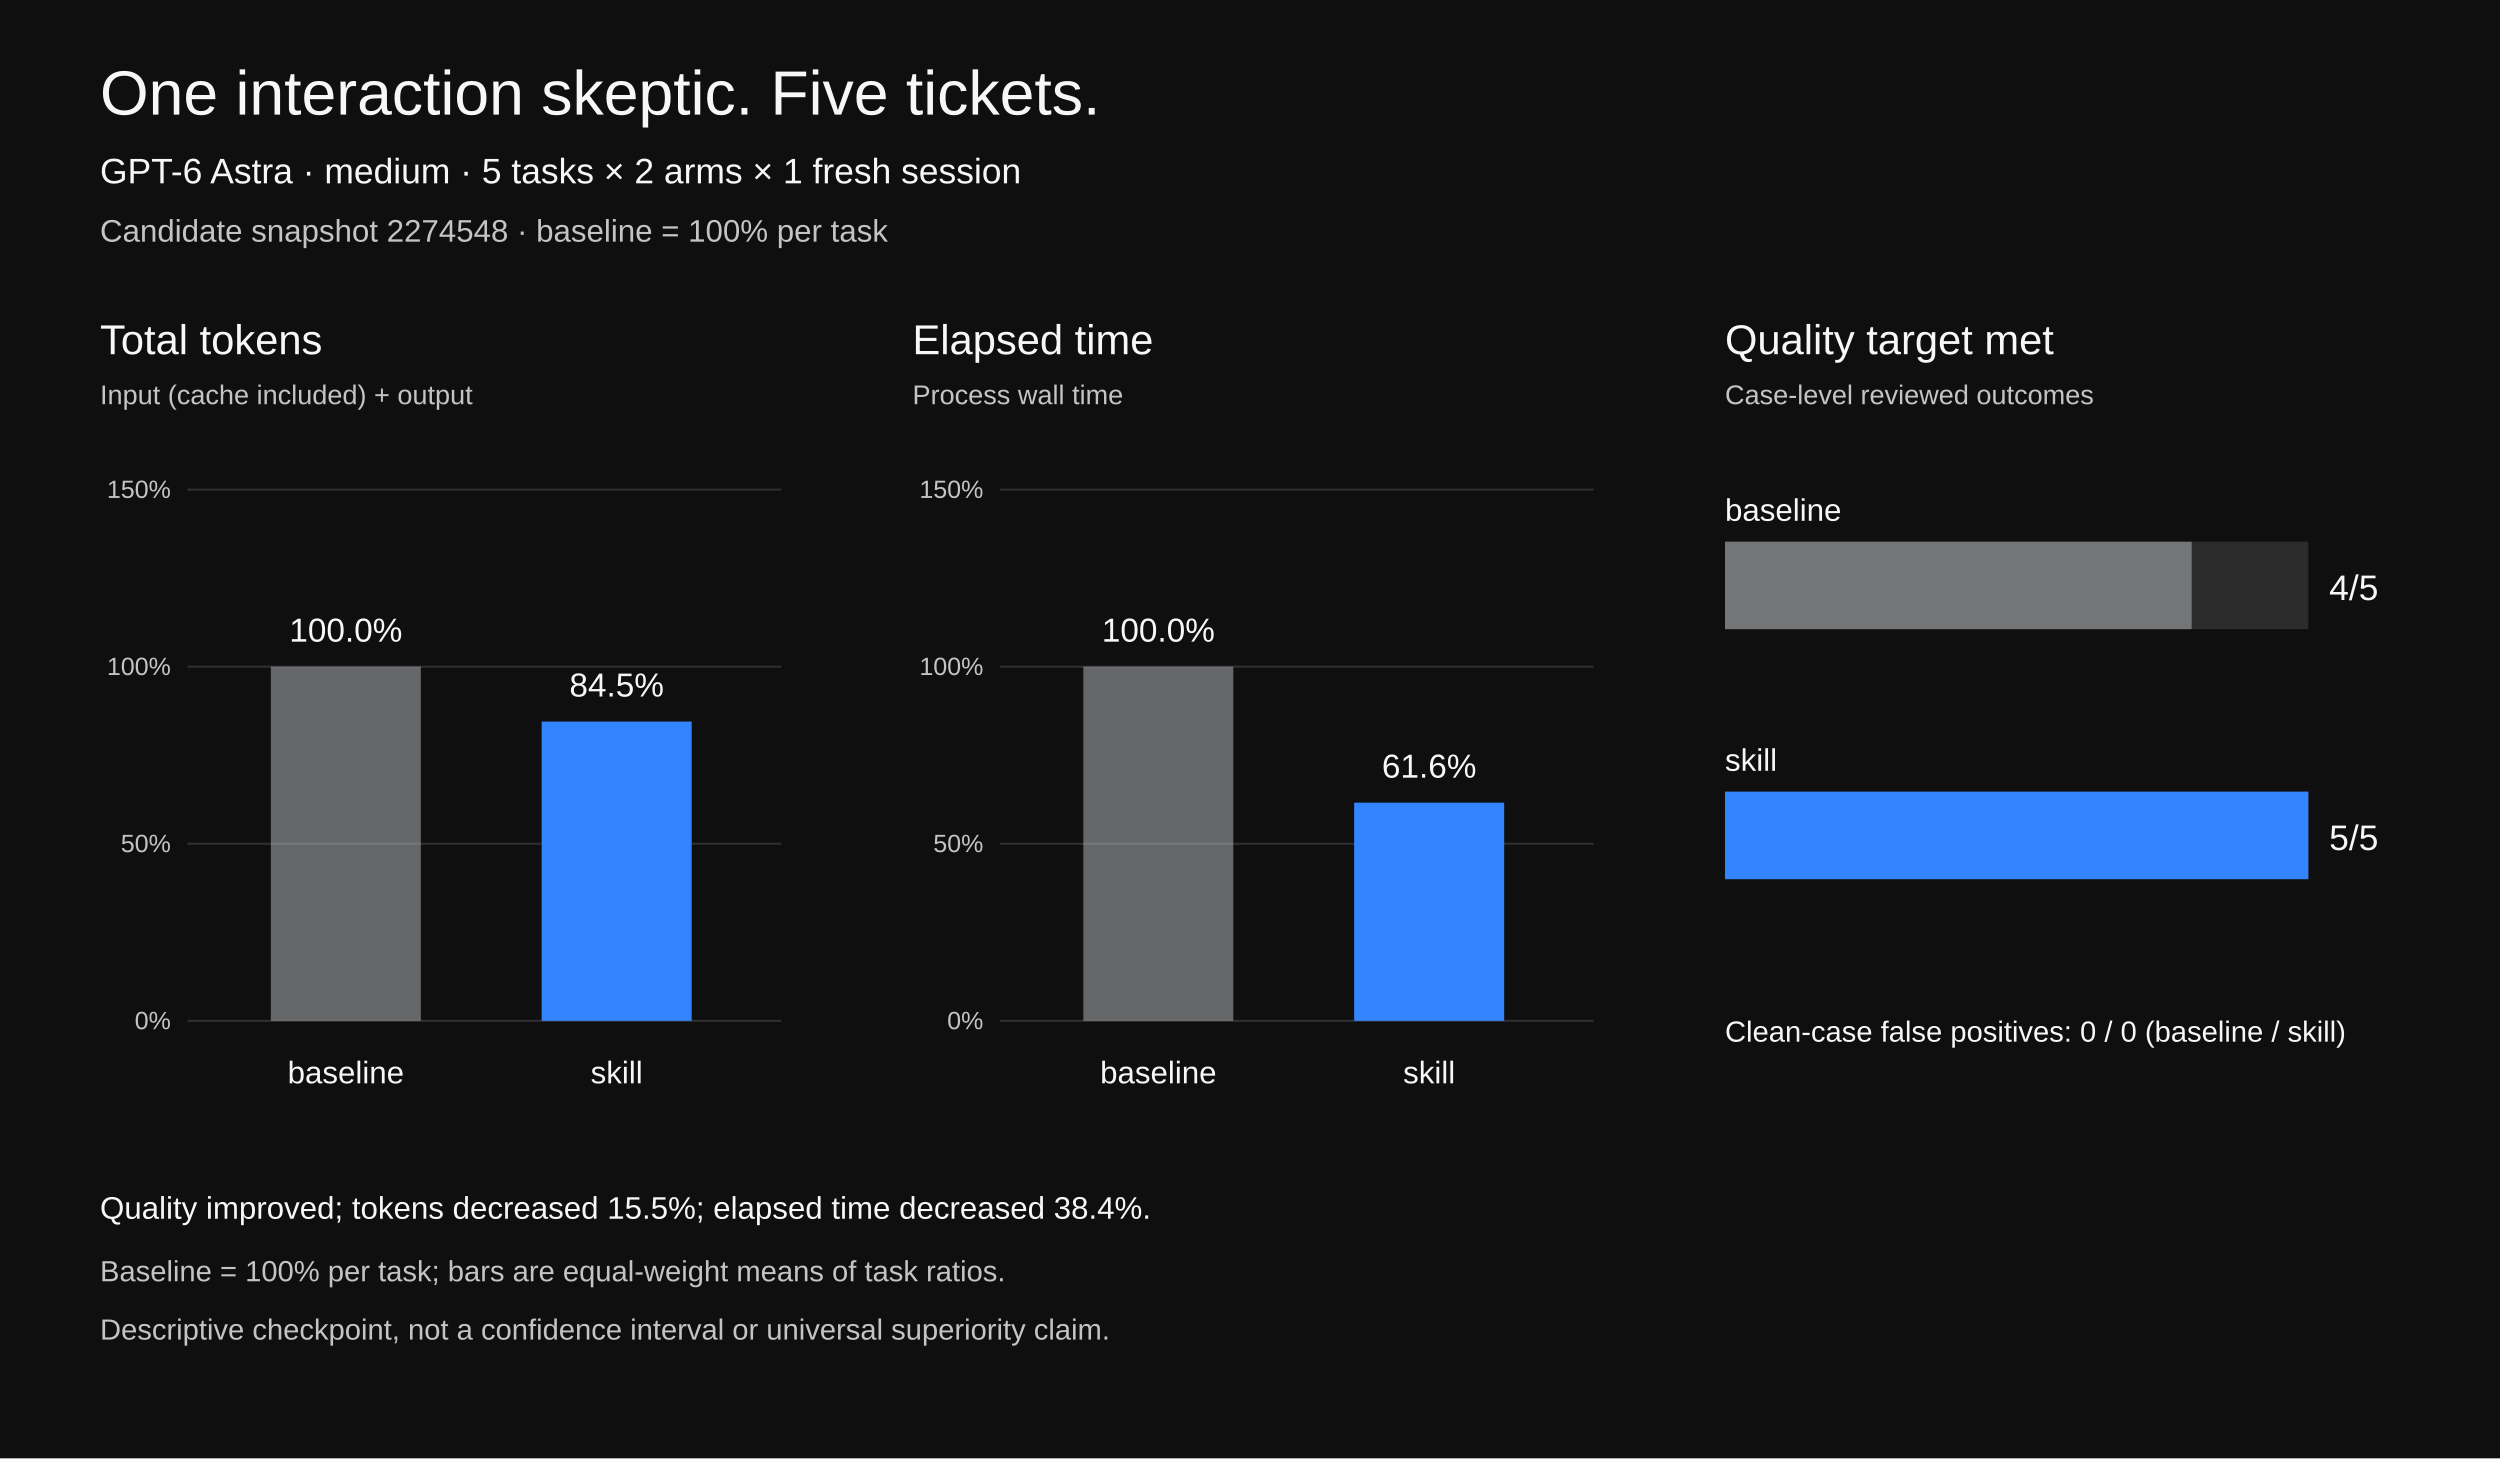
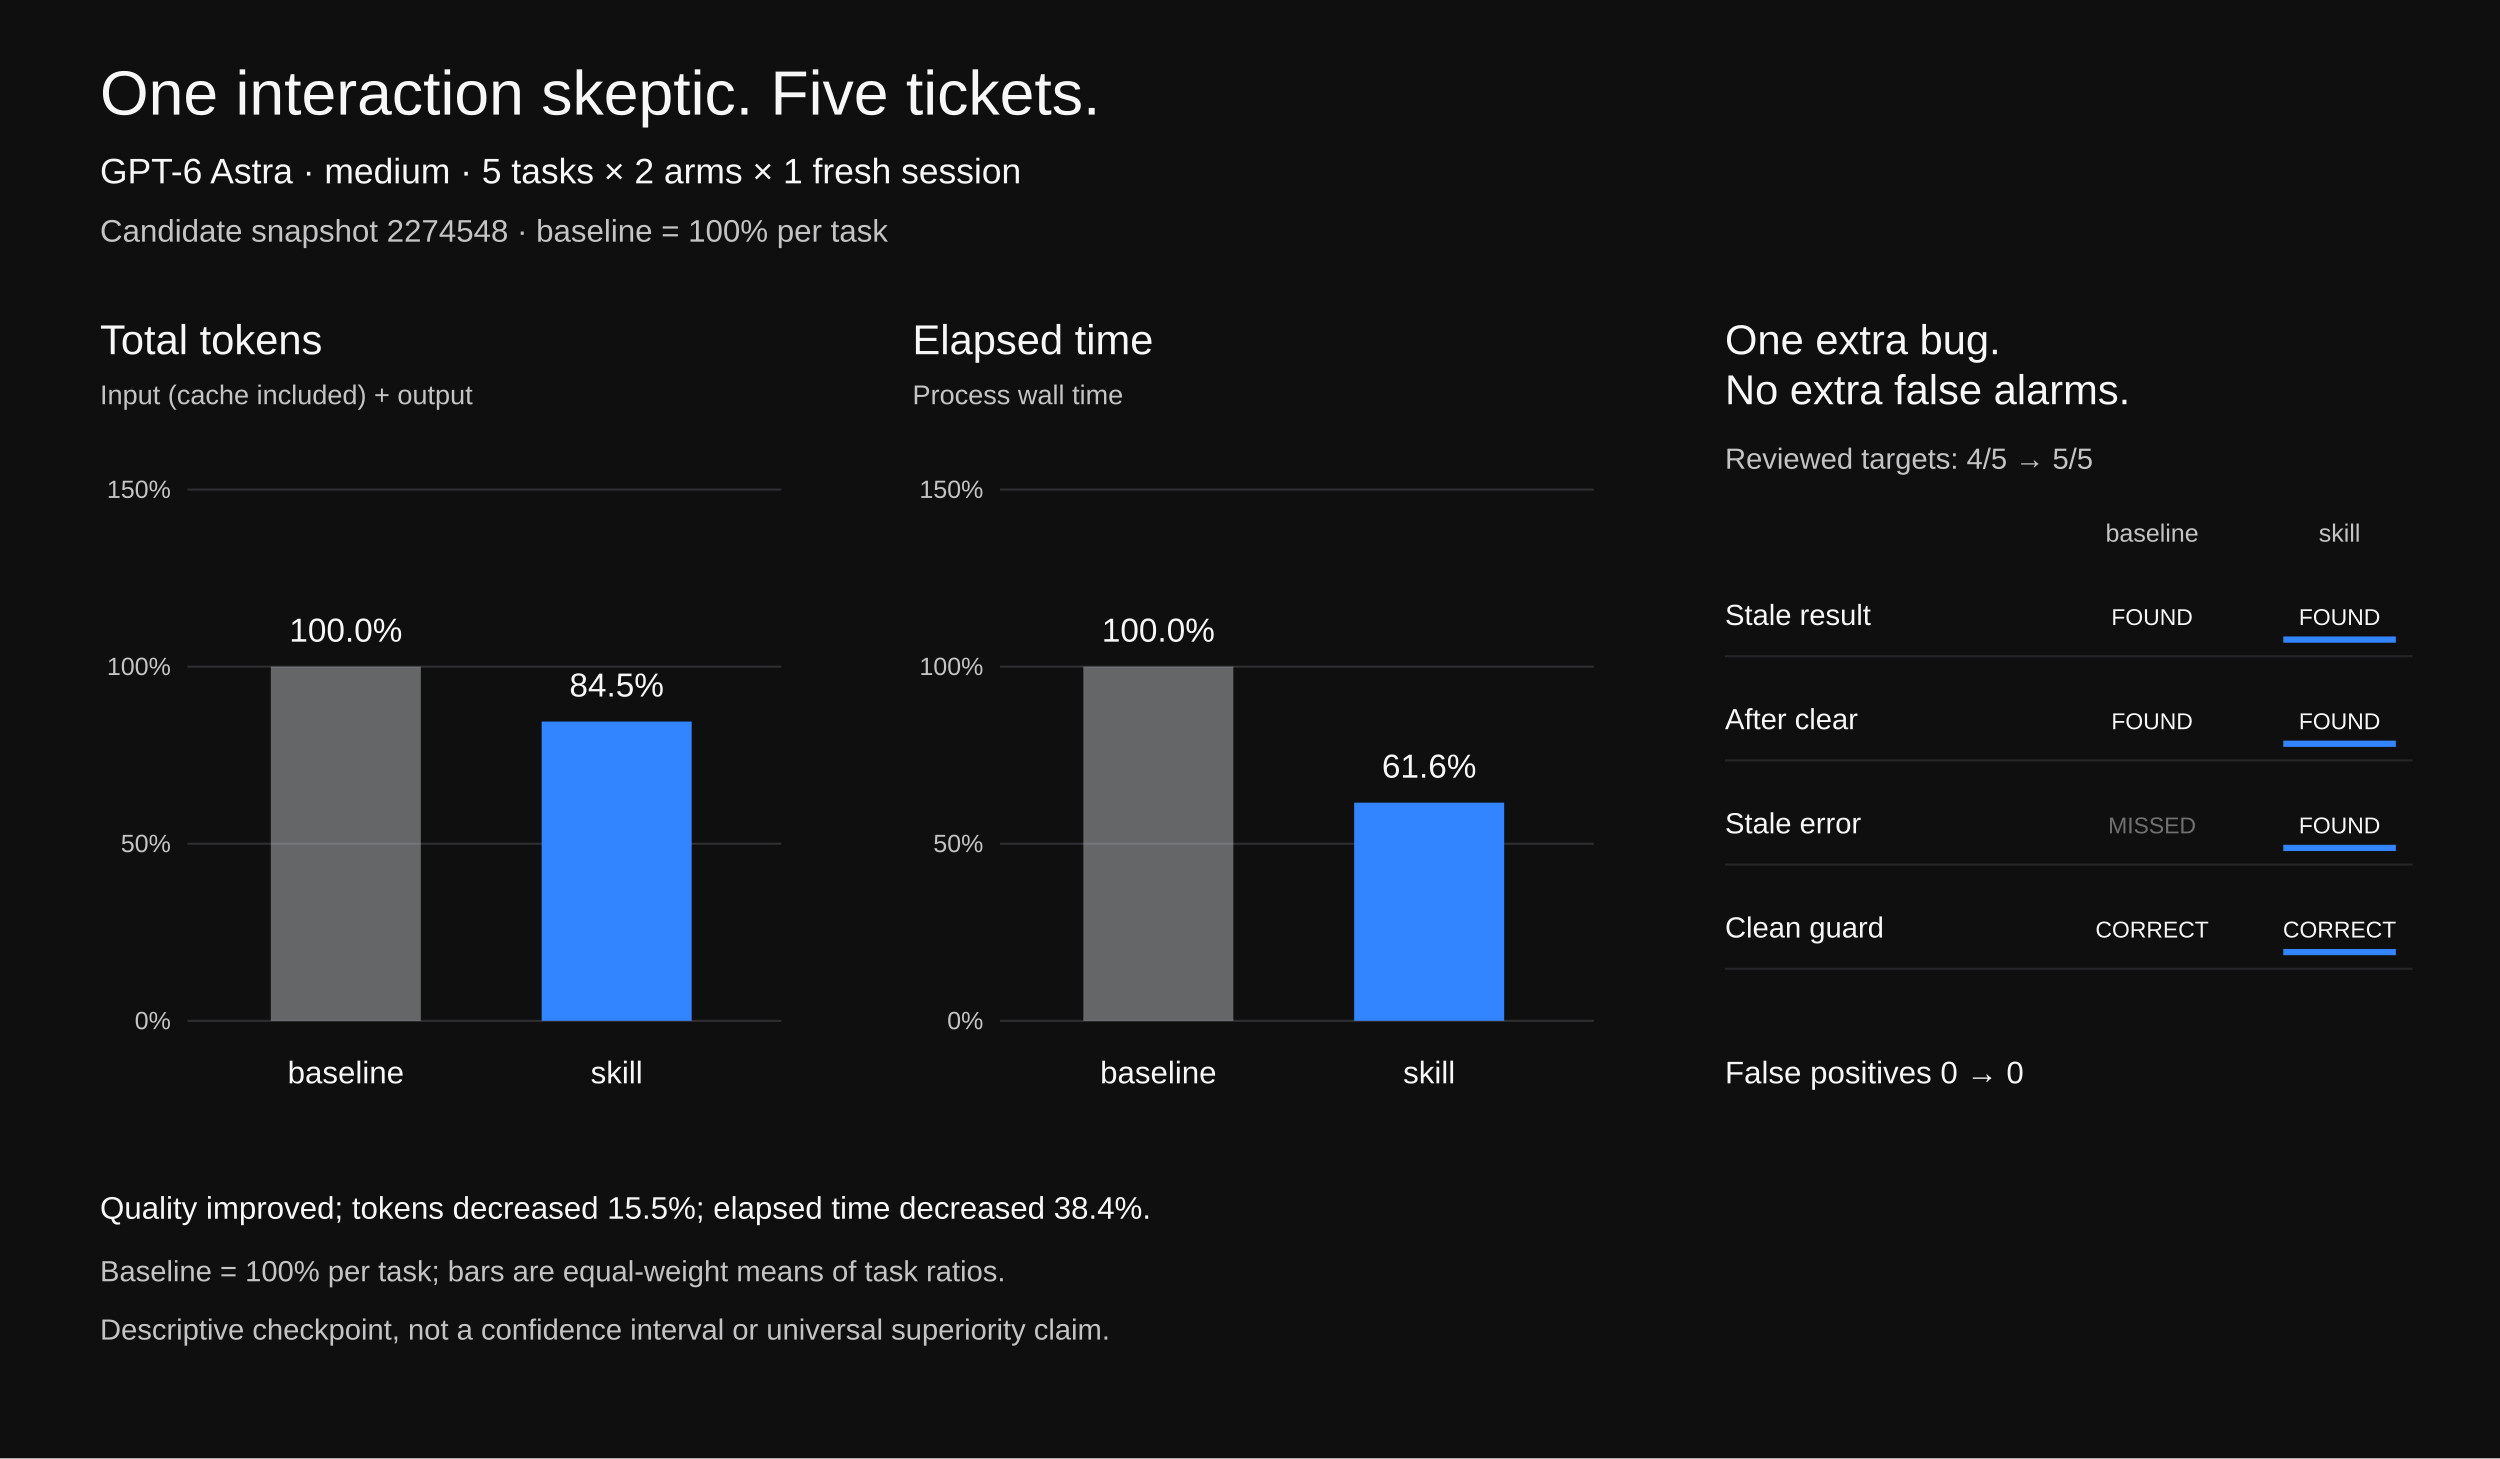
<svg xmlns="http://www.w3.org/2000/svg" width="1200" height="700" viewBox="0 0 1200 700" role="img" aria-labelledby="title desc">
  <rect width="1200" height="700" fill="#0F0F10" />
  <g font-family="Arial, sans-serif" fill="#F7F7F8">
    <text x="48" y="55" font-size="30" text-anchor="start" opacity="1">One interaction skeptic. Five tickets.</text>
    <text x="48" y="88" font-size="17" text-anchor="start" opacity="1">GPT-6 Astra · medium · 5 tasks × 2 arms × 1 fresh session</text>
    <text x="48" y="116" font-size="15" text-anchor="start" opacity="0.78">Candidate snapshot 2274548 · baseline = 100% per task</text>
    <text x="48" y="170" font-size="20" text-anchor="start" opacity="1">Total tokens</text>
    <text x="48" y="194" font-size="13" text-anchor="start" opacity="0.78">Input (cache included) + output</text>
    <path d="M90 490.0h285" stroke="#C2C4C8" stroke-opacity=".18" />
    <text x="82" y="494.0" font-size="12" text-anchor="end" opacity="0.78">0%</text>
    <path d="M90 405.0h285" stroke="#C2C4C8" stroke-opacity=".18" />
    <text x="82" y="409.0" font-size="12" text-anchor="end" opacity="0.78">50%</text>
    <path d="M90 320.0h285" stroke="#C2C4C8" stroke-opacity=".18" />
    <text x="82" y="324.0" font-size="12" text-anchor="end" opacity="0.78">100%</text>
    <path d="M90 235.0h285" stroke="#C2C4C8" stroke-opacity=".18" />
    <text x="82" y="239.0" font-size="12" text-anchor="end" opacity="0.78">150%</text>
    <rect x="130" y="320.0" width="72" height="170.0" fill="#C2C4C8" fill-opacity="0.48" />
    <text x="166" y="308.0" font-size="16" text-anchor="middle" opacity="1">100.0%</text>
    <text x="166" y="520" font-size="15" text-anchor="middle" opacity="1">baseline</text>
    <rect x="260" y="346.35" width="72" height="143.65" fill="#3385FF" fill-opacity="1" />
    <text x="296" y="334.35" font-size="16" text-anchor="middle" opacity="1">84.5%</text>
    <text x="296" y="520" font-size="15" text-anchor="middle" opacity="1">skill</text>
    <text x="438" y="170" font-size="20" text-anchor="start" opacity="1">Elapsed time</text>
    <text x="438" y="194" font-size="13" text-anchor="start" opacity="0.78">Process wall time</text>
    <path d="M480 490.0h285" stroke="#C2C4C8" stroke-opacity=".18" />
    <text x="472" y="494.0" font-size="12" text-anchor="end" opacity="0.78">0%</text>
    <path d="M480 405.0h285" stroke="#C2C4C8" stroke-opacity=".18" />
    <text x="472" y="409.0" font-size="12" text-anchor="end" opacity="0.78">50%</text>
    <path d="M480 320.0h285" stroke="#C2C4C8" stroke-opacity=".18" />
    <text x="472" y="324.0" font-size="12" text-anchor="end" opacity="0.78">100%</text>
    <path d="M480 235.0h285" stroke="#C2C4C8" stroke-opacity=".18" />
    <text x="472" y="239.0" font-size="12" text-anchor="end" opacity="0.78">150%</text>
    <rect x="520" y="320.0" width="72" height="170.0" fill="#C2C4C8" fill-opacity="0.48" />
    <text x="556" y="308.0" font-size="16" text-anchor="middle" opacity="1">100.0%</text>
    <text x="556" y="520" font-size="15" text-anchor="middle" opacity="1">baseline</text>
    <rect x="650" y="385.28" width="72" height="104.72" fill="#3385FF" fill-opacity="1" />
    <text x="686" y="373.28" font-size="16" text-anchor="middle" opacity="1">61.6%</text>
    <text x="686" y="520" font-size="15" text-anchor="middle" opacity="1">skill</text>
-     <text x="828" y="170" font-size="20" text-anchor="start" opacity="1">Quality target met</text>
-     <text x="828" y="194" font-size="13" text-anchor="start" opacity="0.78">Case-level reviewed outcomes</text>
-     <rect x="828" y="260" width="280" height="42" fill="#C2C4C8" fill-opacity=".16" />
-     <rect x="828" y="260" width="224.0" height="42" fill="#C2C4C8" fill-opacity="0.48" />
-     <text x="828" y="250" font-size="15" text-anchor="start" opacity="1">baseline</text>
-     <text x="1118" y="288" font-size="17" text-anchor="start" opacity="1">4/5</text>
-     <rect x="828" y="380" width="280" height="42" fill="#C2C4C8" fill-opacity=".16" />
-     <rect x="828" y="380" width="280.0" height="42" fill="#3385FF" fill-opacity="1" />
-     <text x="828" y="370" font-size="15" text-anchor="start" opacity="1">skill</text>
-     <text x="1118" y="408" font-size="17" text-anchor="start" opacity="1">5/5</text>
-     <text x="828" y="500" font-size="14" text-anchor="start" opacity="1">Clean-case false positives: 0 / 0 (baseline / skill)</text>
+     <text x="828" y="170" font-size="20" text-anchor="start" opacity="1">One extra bug.</text>
+     <text x="828" y="194" font-size="20" text-anchor="start" opacity="1">No extra false alarms.</text>
+     <text x="828" y="225" font-size="14" text-anchor="start" opacity="0.78">Reviewed targets: 4/5 → 5/5</text>
+     <text x="1033" y="260" font-size="12" text-anchor="middle" opacity="0.78">baseline</text>
+     <text x="1123" y="260" font-size="12" text-anchor="middle" opacity="0.78">skill</text>
+     <path d="M828 315h330" stroke="#C2C4C8" stroke-opacity=".13" />
+     <text x="828" y="300" font-size="14" text-anchor="start" opacity="1">Stale result</text>
+     <text x="1033" y="300" font-size="11" text-anchor="middle" opacity="1">FOUND</text>
+     <text x="1123" y="300" font-size="11" text-anchor="middle" opacity="1">FOUND</text>
+     <path d="M1096 307h54" stroke="#3385FF" stroke-width="3" />
+     <path d="M828 365h330" stroke="#C2C4C8" stroke-opacity=".13" />
+     <text x="828" y="350" font-size="14" text-anchor="start" opacity="1">After clear</text>
+     <text x="1033" y="350" font-size="11" text-anchor="middle" opacity="1">FOUND</text>
+     <text x="1123" y="350" font-size="11" text-anchor="middle" opacity="1">FOUND</text>
+     <path d="M1096 357h54" stroke="#3385FF" stroke-width="3" />
+     <path d="M828 415h330" stroke="#C2C4C8" stroke-opacity=".13" />
+     <text x="828" y="400" font-size="14" text-anchor="start" opacity="1">Stale error</text>
+     <text x="1033" y="400" font-size="11" text-anchor="middle" opacity="0.42">MISSED</text>
+     <text x="1123" y="400" font-size="11" text-anchor="middle" opacity="1">FOUND</text>
+     <path d="M1096 407h54" stroke="#3385FF" stroke-width="3" />
+     <path d="M828 465h330" stroke="#C2C4C8" stroke-opacity=".13" />
+     <text x="828" y="450" font-size="14" text-anchor="start" opacity="1">Clean guard</text>
+     <text x="1033" y="450" font-size="11" text-anchor="middle" opacity="1">CORRECT</text>
+     <text x="1123" y="450" font-size="11" text-anchor="middle" opacity="1">CORRECT</text>
+     <path d="M1096 457h54" stroke="#3385FF" stroke-width="3" />
+     <text x="828" y="520" font-size="15" text-anchor="start" opacity="1">False positives  0 → 0</text>
    <text x="48" y="585" font-size="15" text-anchor="start" opacity="1">Quality improved; tokens decreased 15.5%; elapsed time decreased 38.4%.</text>
    <text x="48" y="615" font-size="14" text-anchor="start" opacity="0.78">Baseline = 100% per task; bars are equal-weight means of task ratios.</text>
    <text x="48" y="643" font-size="14" text-anchor="start" opacity="0.78">Descriptive checkpoint, not a confidence interval or universal superiority claim.</text>
  </g>
</svg>
